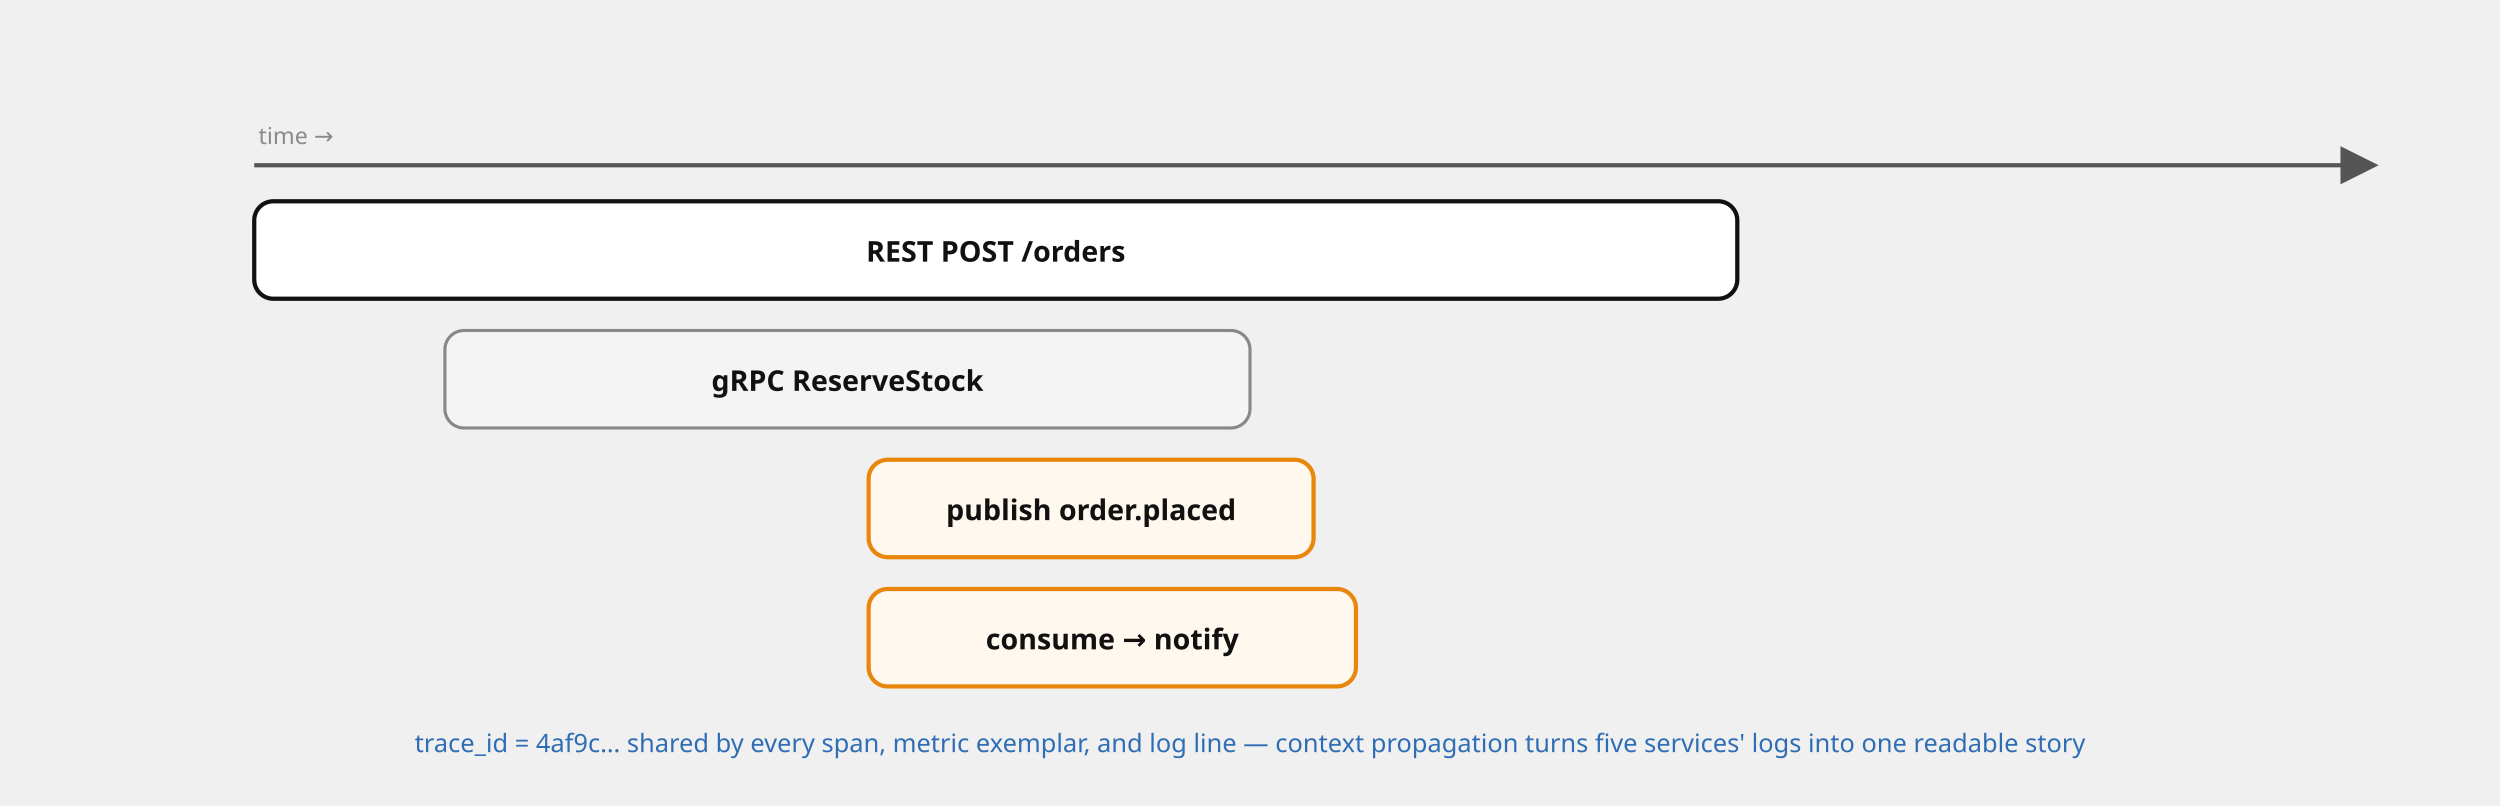
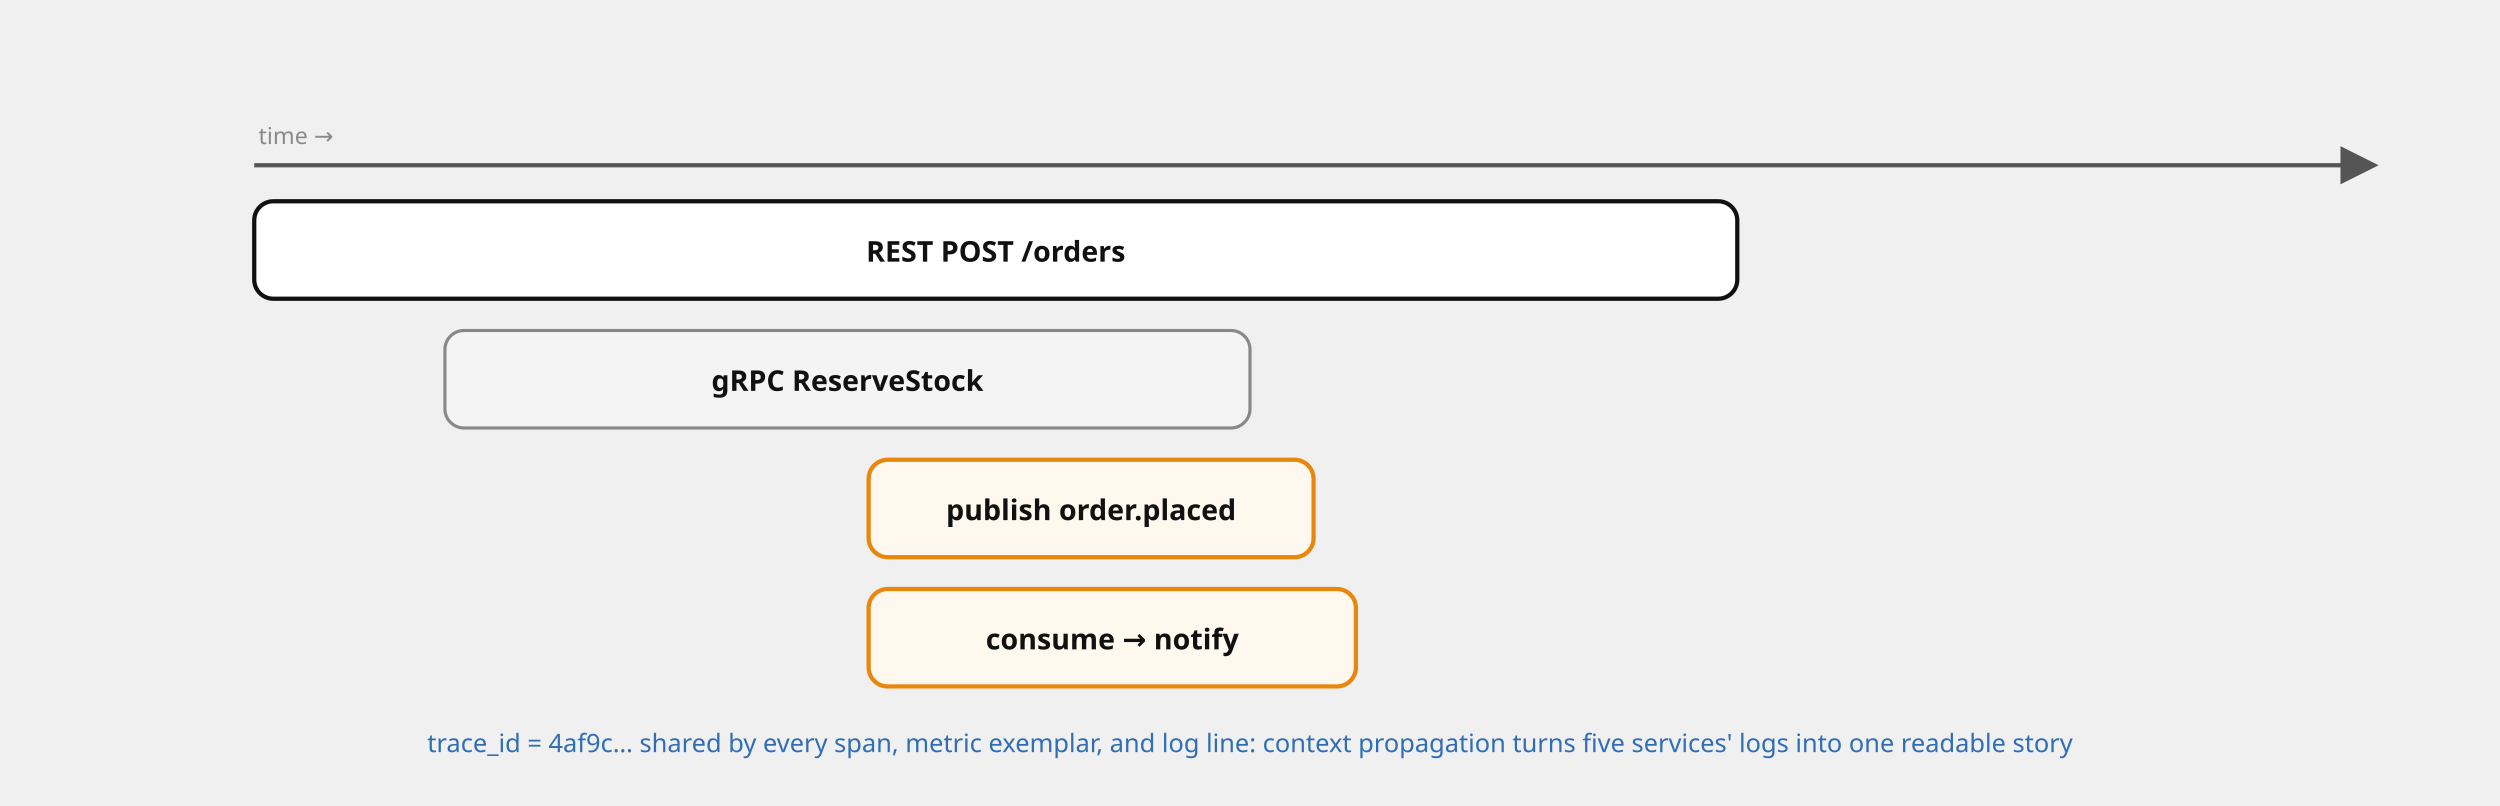
<svg xmlns="http://www.w3.org/2000/svg" viewBox="0 0 1180 380" font-family="'Red Hat Text', system-ui, sans-serif" role="img">
  <defs>
    <marker id="a" viewBox="0 0 10 10" refX="8.5" refY="5" markerWidth="9" markerHeight="9" orient="auto-start-reverse">
      <path d="M0,0 L10,5 L0,10 z" fill="#555" />
    </marker>
    <marker id="am" viewBox="0 0 10 10" refX="8.5" refY="5" markerWidth="9" markerHeight="9" orient="auto-start-reverse">
      <path d="M0,0 L10,5 L0,10 z" fill="#b8650a" />
    </marker>
  </defs>
  <rect x="120" y="95" width="700" height="46" rx="9" fill="#ffffff" stroke="#111111" stroke-width="2" />
  <text x="470.0" y="123.5" font-size="13.5" font-weight="700" fill="#111111" text-anchor="middle">REST POST /orders</text>
  <rect x="210" y="156" width="380" height="46" rx="9" fill="#f4f4f4" stroke="#888888" stroke-width="1.5" />
  <text x="400.0" y="184.5" font-size="13.5" font-weight="700" fill="#111111" text-anchor="middle">gRPC ReserveStock</text>
  <rect x="410" y="217" width="210" height="46" rx="9" fill="#fff8ef" stroke="#e8870c" stroke-width="2" />
  <text x="515.0" y="245.5" font-size="13.5" font-weight="700" fill="#111111" text-anchor="middle">publish order.placed</text>
  <rect x="410" y="278" width="230" height="46" rx="9" fill="#fff8ef" stroke="#e8870c" stroke-width="2" />
  <text x="525.0" y="306.5" font-size="13.5" font-weight="700" fill="#111111" text-anchor="middle">consume → notify</text>
  <path d="M120,78 L1120,78" fill="none" stroke="#555" stroke-width="2" marker-end="url(#a)" />
  <text x="122" y="68" font-size="11" fill="#8a8a8a" text-anchor="start">time →</text>
-   <text x="590" y="355" font-size="12" fill="#2f6db5" text-anchor="middle">trace_id = 4af9c… shared by every span, metric exemplar, and log line — context propagation turns five services' logs into one readable story</text>
+   <text x="590" y="355" font-size="12" fill="#2f6db5" text-anchor="middle">trace_id = 4af9c… shared by every span, metric exemplar, and log line: context propagation turns five services' logs into one readable story</text>
</svg>
